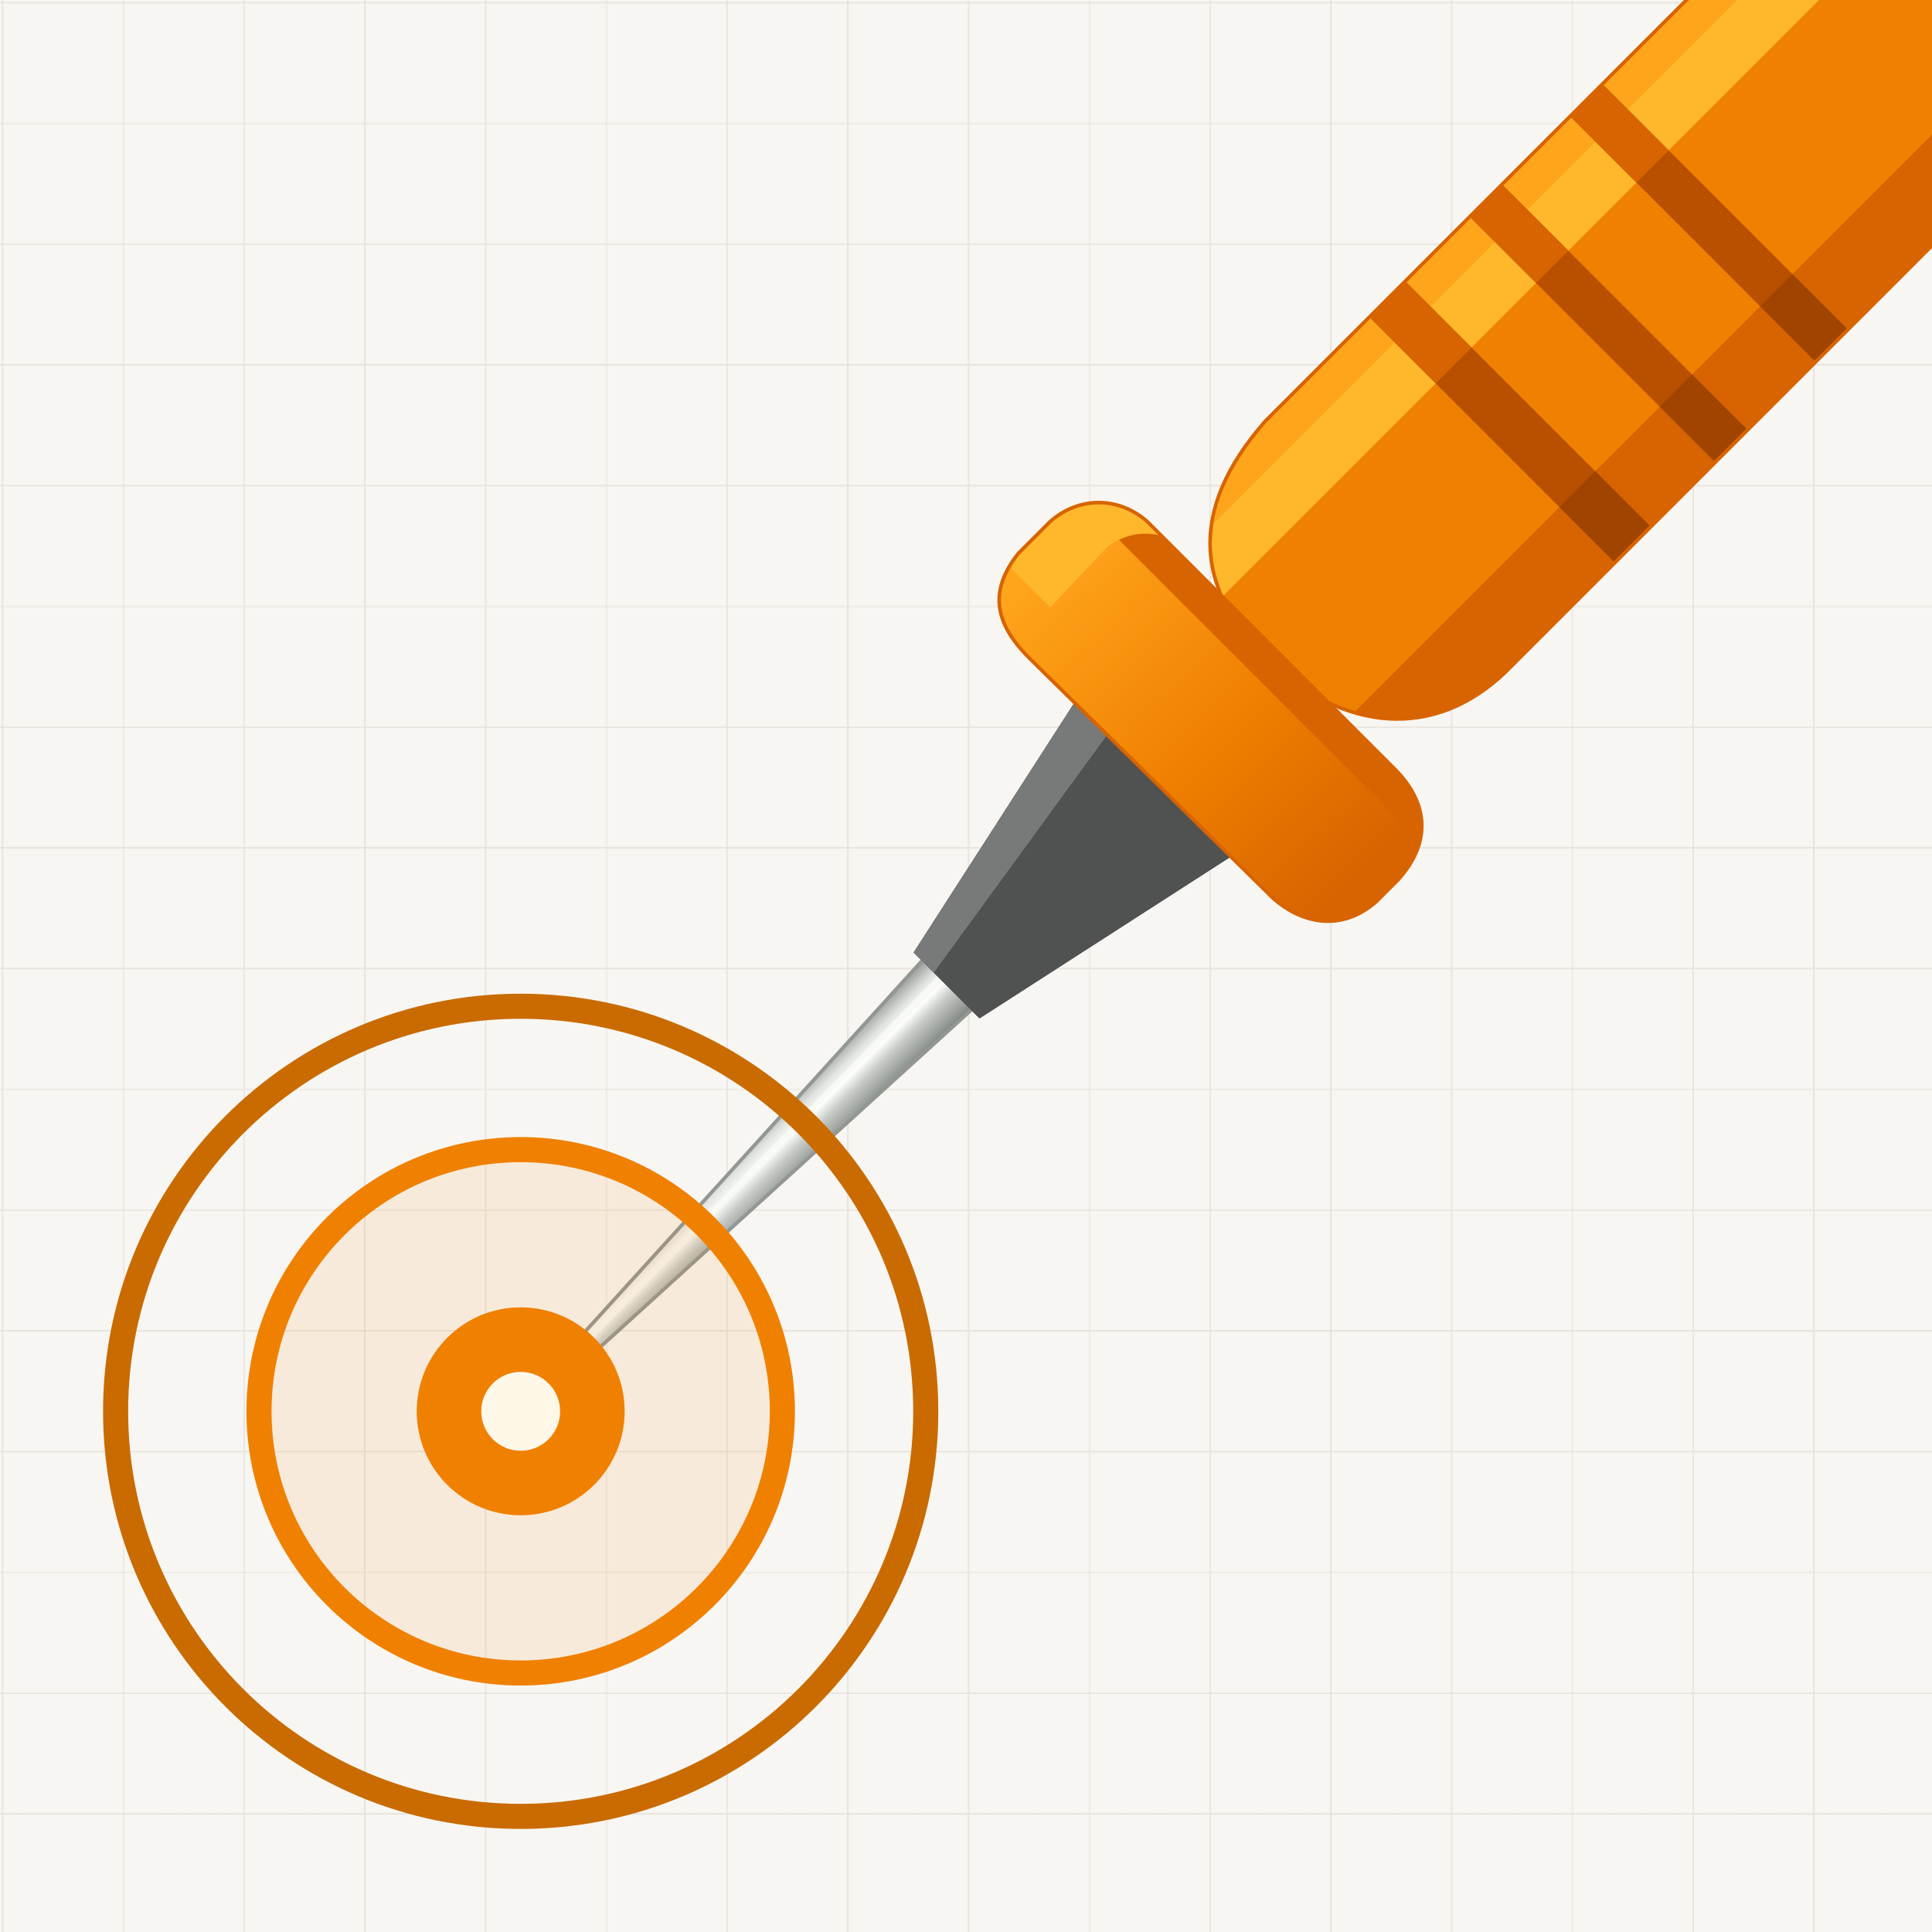
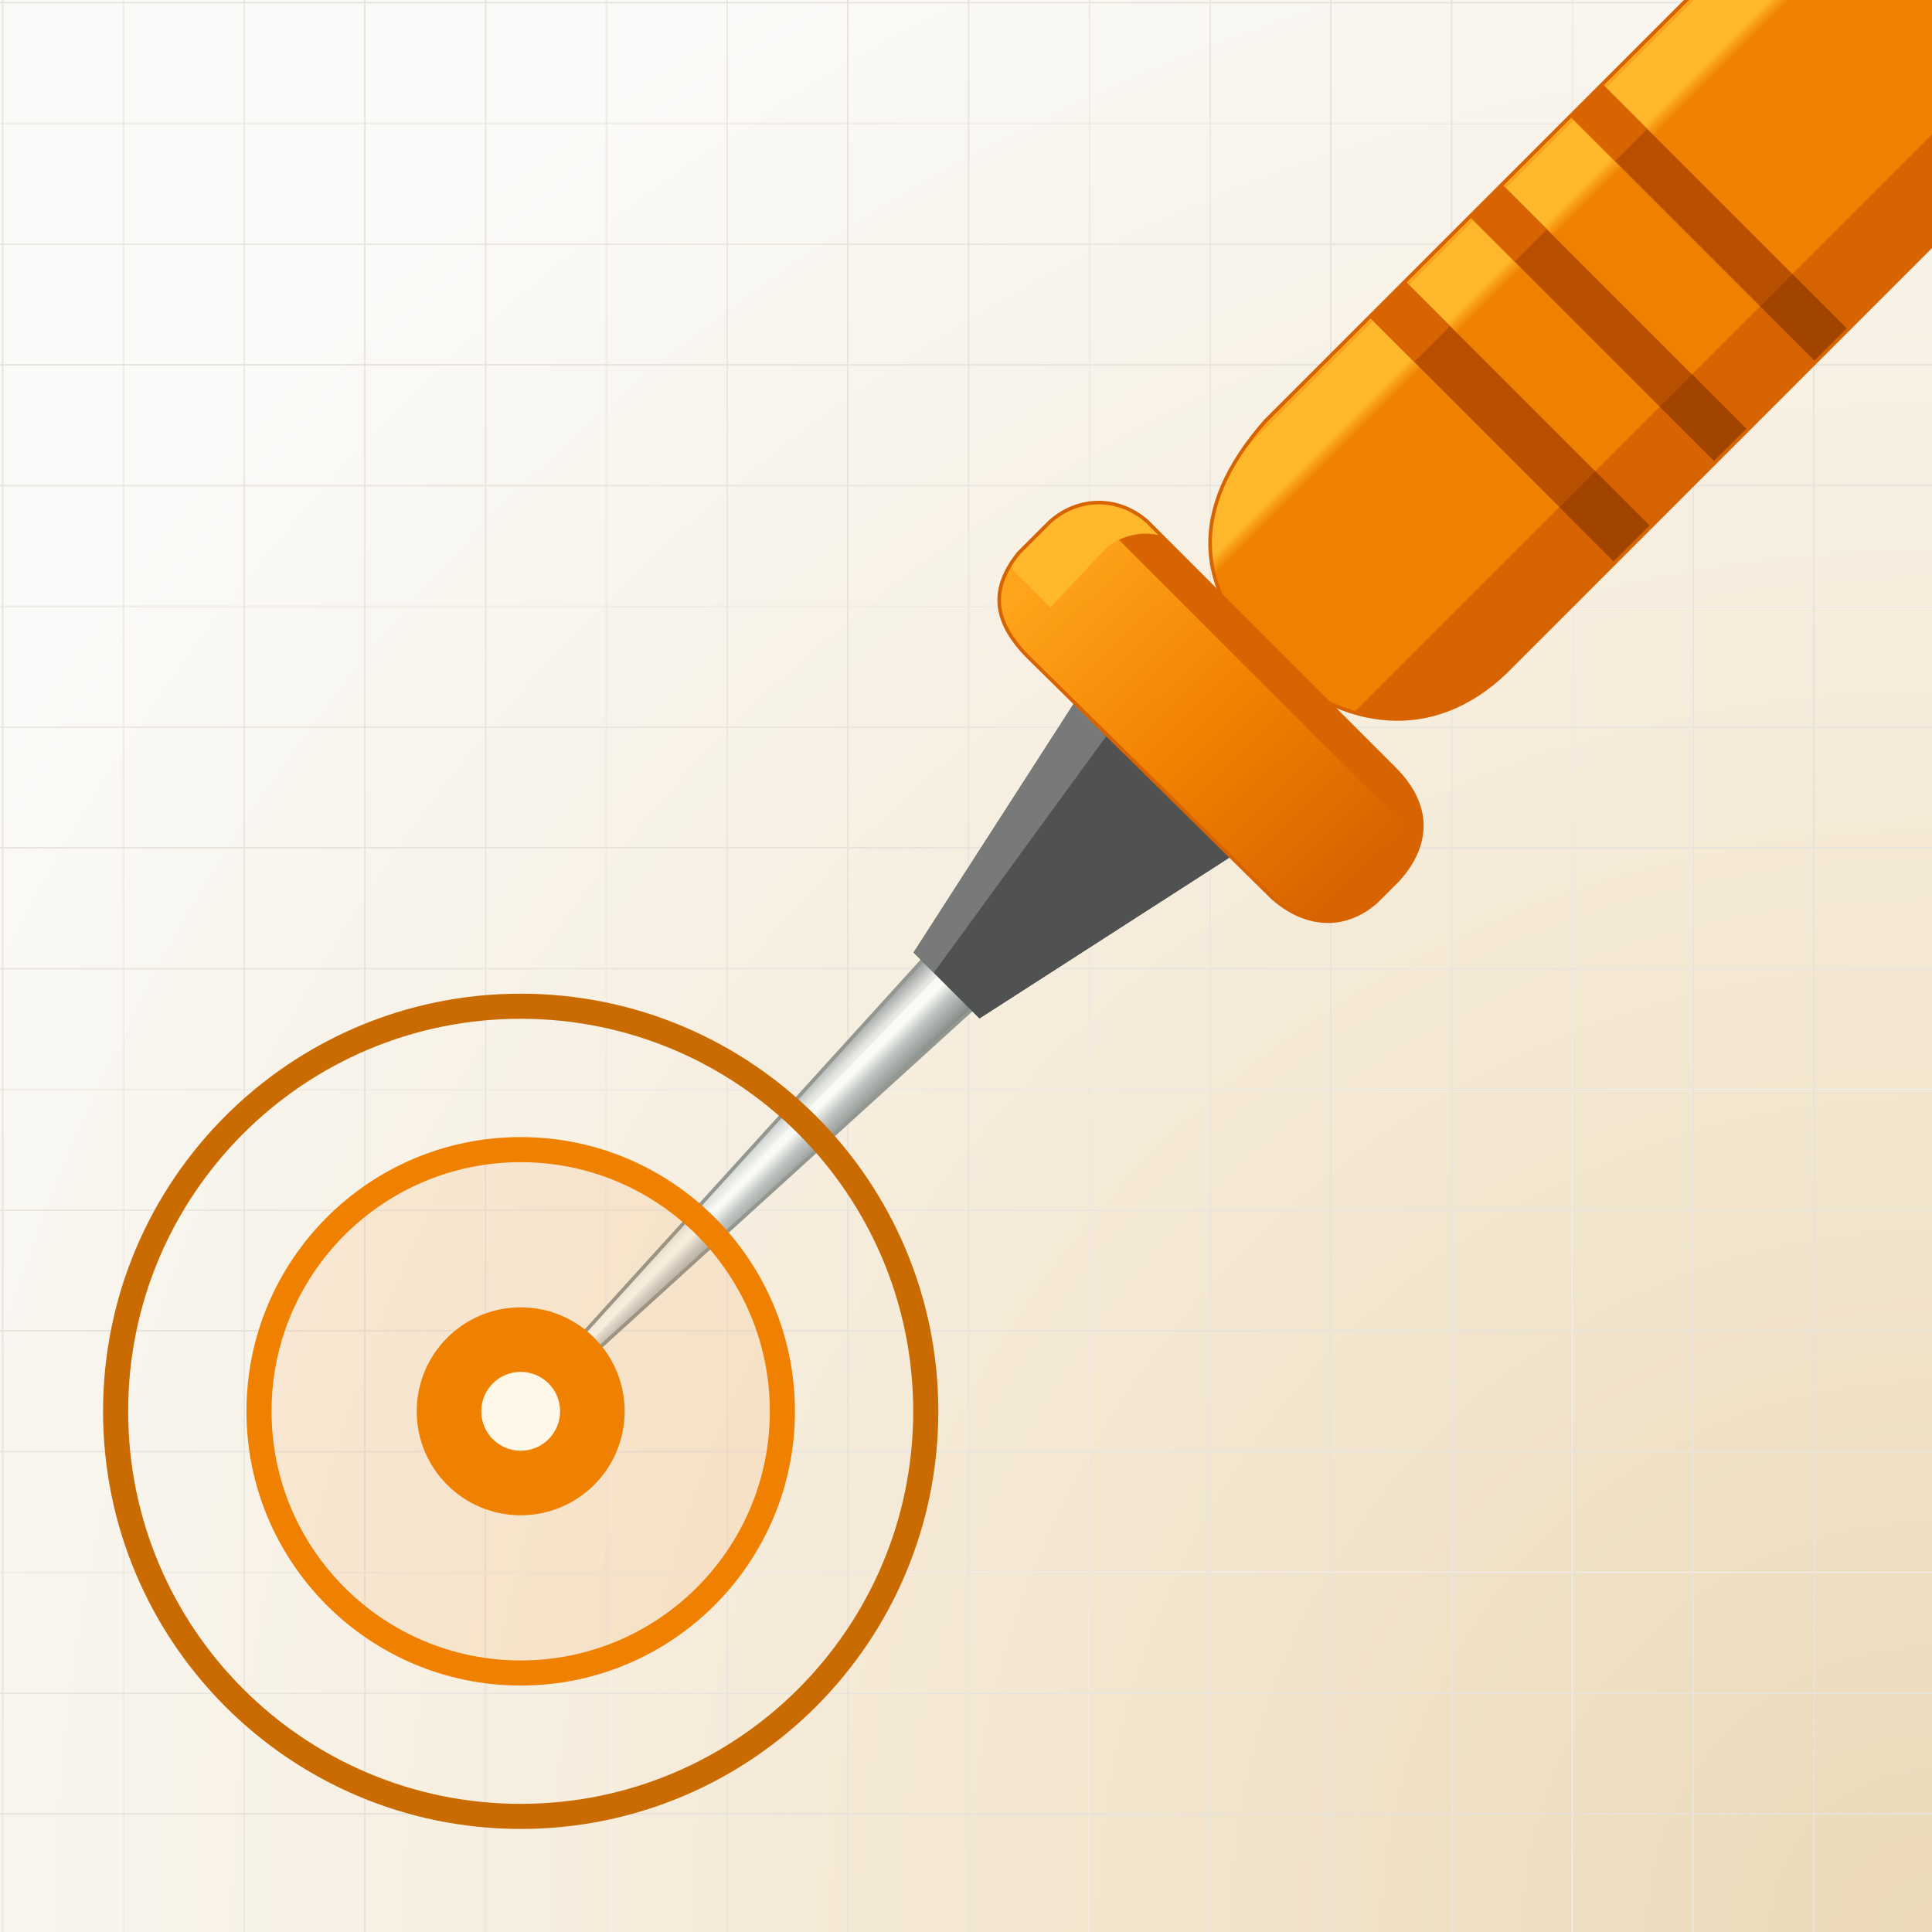
<svg xmlns="http://www.w3.org/2000/svg" width="1024" height="1024" viewBox="0 0 1024 1024" role="img" aria-labelledby="title description">
  <defs>
+     <radialGradient id="background" cx="1024" cy="1024" r="1200" gradientUnits="userSpaceOnUse">
+       <stop offset="0" stop-color="#EBD9B7" />
+       <stop offset=".5" stop-color="#F5EAD7" />
+       <stop offset="1" stop-color="#FAFAF8" />
+     </radialGradient>
    <pattern id="grid" x="1" y="1" width="64" height="64" patternUnits="userSpaceOnUse">
      <path d="M64 0H0V64" fill="none" stroke="#E7E2DC" stroke-width="1.5" />
    </pattern>
    <linearGradient id="metal" x1="0" y1="-10" x2="0" y2="10" gradientUnits="userSpaceOnUse">
      <stop offset="0" stop-color="#929594" />
      <stop offset=".26" stop-color="#E0E2DE" />
      <stop offset=".44" stop-color="#FDFEFA" />
      <stop offset=".62" stop-color="#C7CBC7" />
      <stop offset="1" stop-color="#7B817D" />
    </linearGradient>
    <linearGradient id="guard-fill" x1="441" y1="550" x2="528" y2="638" gradientUnits="userSpaceOnUse">
      <stop offset="0" stop-color="#FFA51C" />
      <stop offset=".55" stop-color="#F08000" />
      <stop offset="1" stop-color="#D76400" />
    </linearGradient>
+     <linearGradient id="handle-highlight" x1="500" y1="516" x2="513.5" y2="529.5" gradientUnits="userSpaceOnUse">
+       <stop offset="0" stop-color="#FFB72B" />
+       <stop offset=".78" stop-color="#FFB72B" />
+       <stop offset="1" stop-color="#F08000" />
+     </linearGradient>
    <clipPath id="handle-clip">
      <path d="M498 516L792 222C814 200 837 208 852 222C877 245 877 274 858 293L567 584C547 605 522 603 501 585C478 564 476 541 498 516Z" />
    </clipPath>
    <clipPath id="bands-clip">
      <path d="M470 430L670 630L680 620L480 420Z M498 402L698 602L707 593L507 393Z M526 374L726 574L735 565L535 365Z" />
    </clipPath>
    <clipPath id="guard-clip">
      <path d="M429 553L438 544C446 537 457 537 465 544L534 613C544 623 544 634 535 644L529 650C520 658 509 657 500 649L432 582C421 571 422 562 429 553Z" />
    </clipPath>
  </defs>
-   <rect width="1024" height="1024" fill="#F8F6F2" />
+   <rect width="1024" height="1024" fill="url(#background)" />
  <rect width="1024" height="1024" fill="url(#grid)" />
  <g transform="translate(-275.5 -757.25) scale(1.9)">
    <g transform="translate(290.25 792.25) rotate(-45)">
      <path d="M0 0Q0-1.25 3-1.8L174-10V10L3 1.8Q0 1.25 0 0Z" fill="url(#metal)" stroke="#929792" stroke-width="1" stroke-linejoin="round" />
      <path d="M3-.4L174-3" fill="none" stroke="#F7FAF5" stroke-width="1.5" stroke-linecap="round" />
      <path d="M168-13L251-31V31L168 13Z" fill="#4D4F4E" />
      <path d="M168-13L251-31V-18L168-5Z" fill="#777A78" />
      <path d="M168-5L251-18V31L168 13Z" fill="#505251" />
    </g>
    <g clip-path="url(#handle-clip)">
      <rect x="475" y="195" width="410" height="415" fill="#F08000" />
-       <path d="M350 664L950 64V78L350 678Z" fill="#FFA51C" />
-       <path d="M350 678L950 78V101L350 701Z" fill="#FFB72B" />
+       <path d="M350 664L950 64V66L350 666Z" fill="#FFA51C" />
+       <path d="M350 666L950 66V93L350 693Z" fill="url(#handle-highlight)" />
      <path d="M350 770L950 170V215L350 815Z" fill="#D76400" />
      <g clip-path="url(#bands-clip)">
        <rect x="475" y="195" width="410" height="415" fill="#B85000" />
-         <path d="M350 664L950 64V101L350 701Z" fill="#D76400" />
+         <path d="M350 664L950 64V89L350 689Z" fill="#D76400" />
        <path d="M350 770L950 170V215L350 815Z" fill="#A14400" />
      </g>
    </g>
    <path d="M498 516L792 222C814 200 837 208 852 222C877 245 877 274 858 293L567 584C547 605 522 603 501 585C478 564 476 541 498 516Z" fill="none" stroke="#D76400" stroke-width="1" />
    <path d="M429 553L438 544C446 537 457 537 465 544L534 613C544 623 544 634 535 644L529 650C520 658 509 657 500 649L432 582C421 571 422 562 429 553Z" fill="url(#guard-fill)" />
    <g clip-path="url(#guard-clip)">
      <path d="M404 496L579 671L593 657L418 482Z" fill="#D76400" />
      <path d="M429 553L438 544C446 537 457 537 465 544L469 548Q461 546 454 551L438 568L428 558Q426 556 429 553Z" fill="#FFB72B" />
    </g>
    <path d="M429 553L438 544C446 537 457 537 465 544L534 613C544 623 544 634 535 644L529 650C520 658 509 657 500 649L432 582C421 571 422 562 429 553Z" fill="none" stroke="#D76400" stroke-width="1" />
    <circle cx="290.25" cy="792.25" r="113" fill="none" stroke="#C96B00" stroke-width="7" />
    <circle cx="290.25" cy="792.25" r="73" fill="#F08000" fill-opacity=".10" stroke="#F08000" stroke-width="7" />
    <circle cx="290.25" cy="792.25" r="29" fill="#F08000" />
    <circle cx="290.25" cy="792.25" r="11" fill="#FFF8E8" />
  </g>
</svg>
